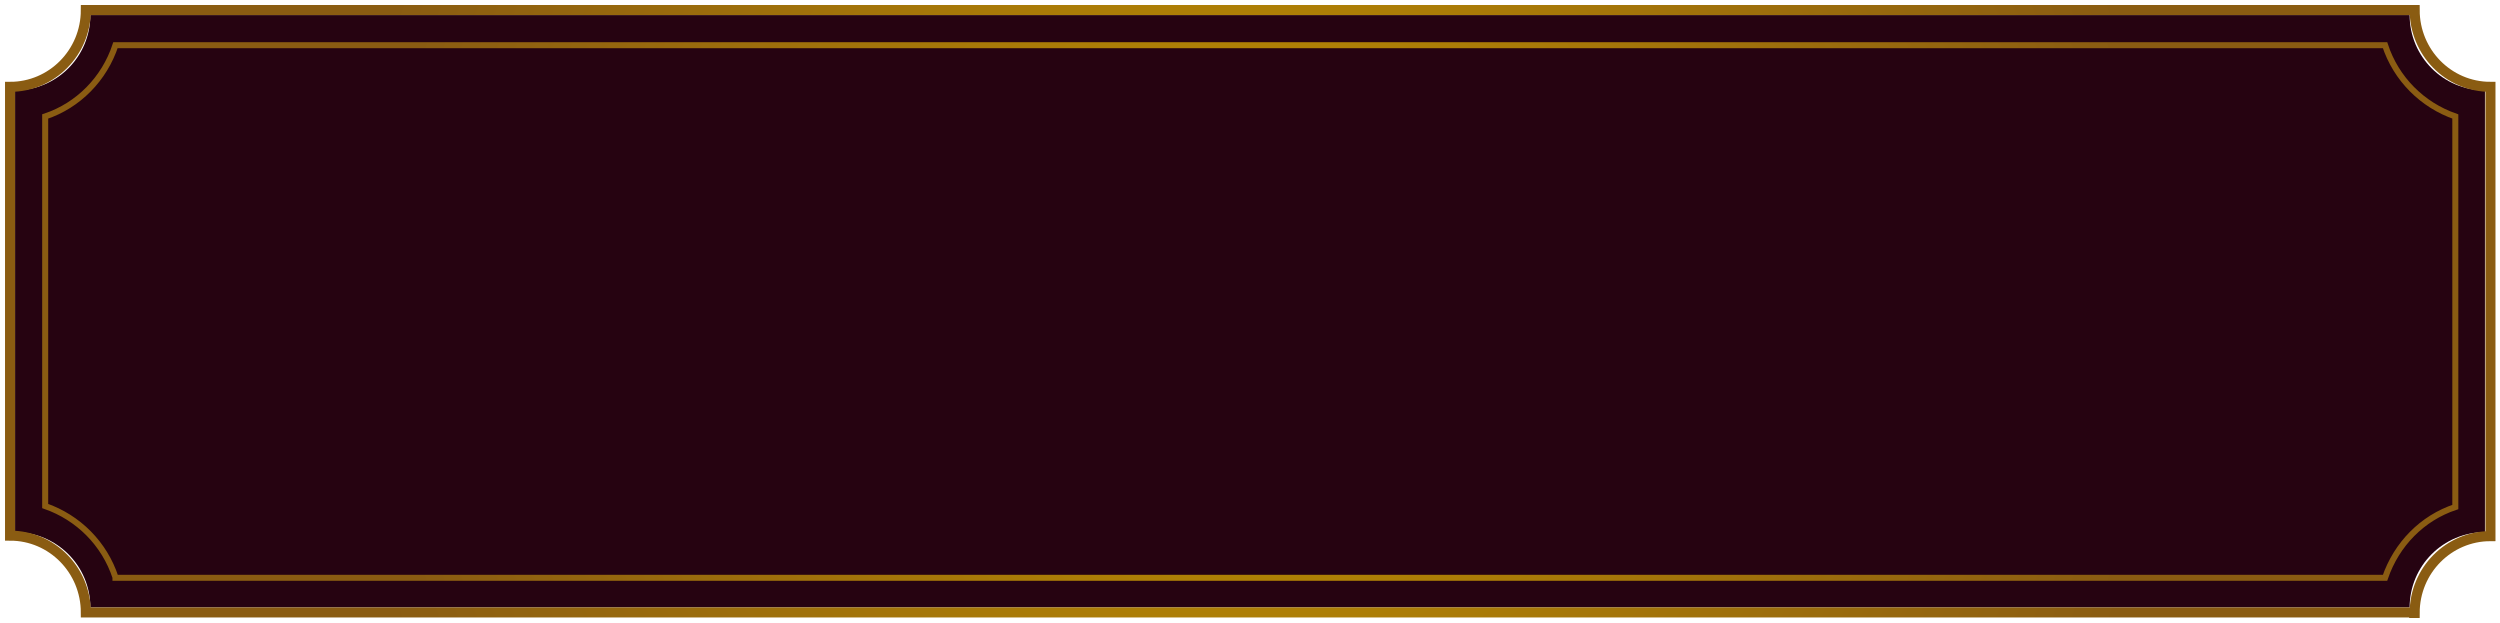
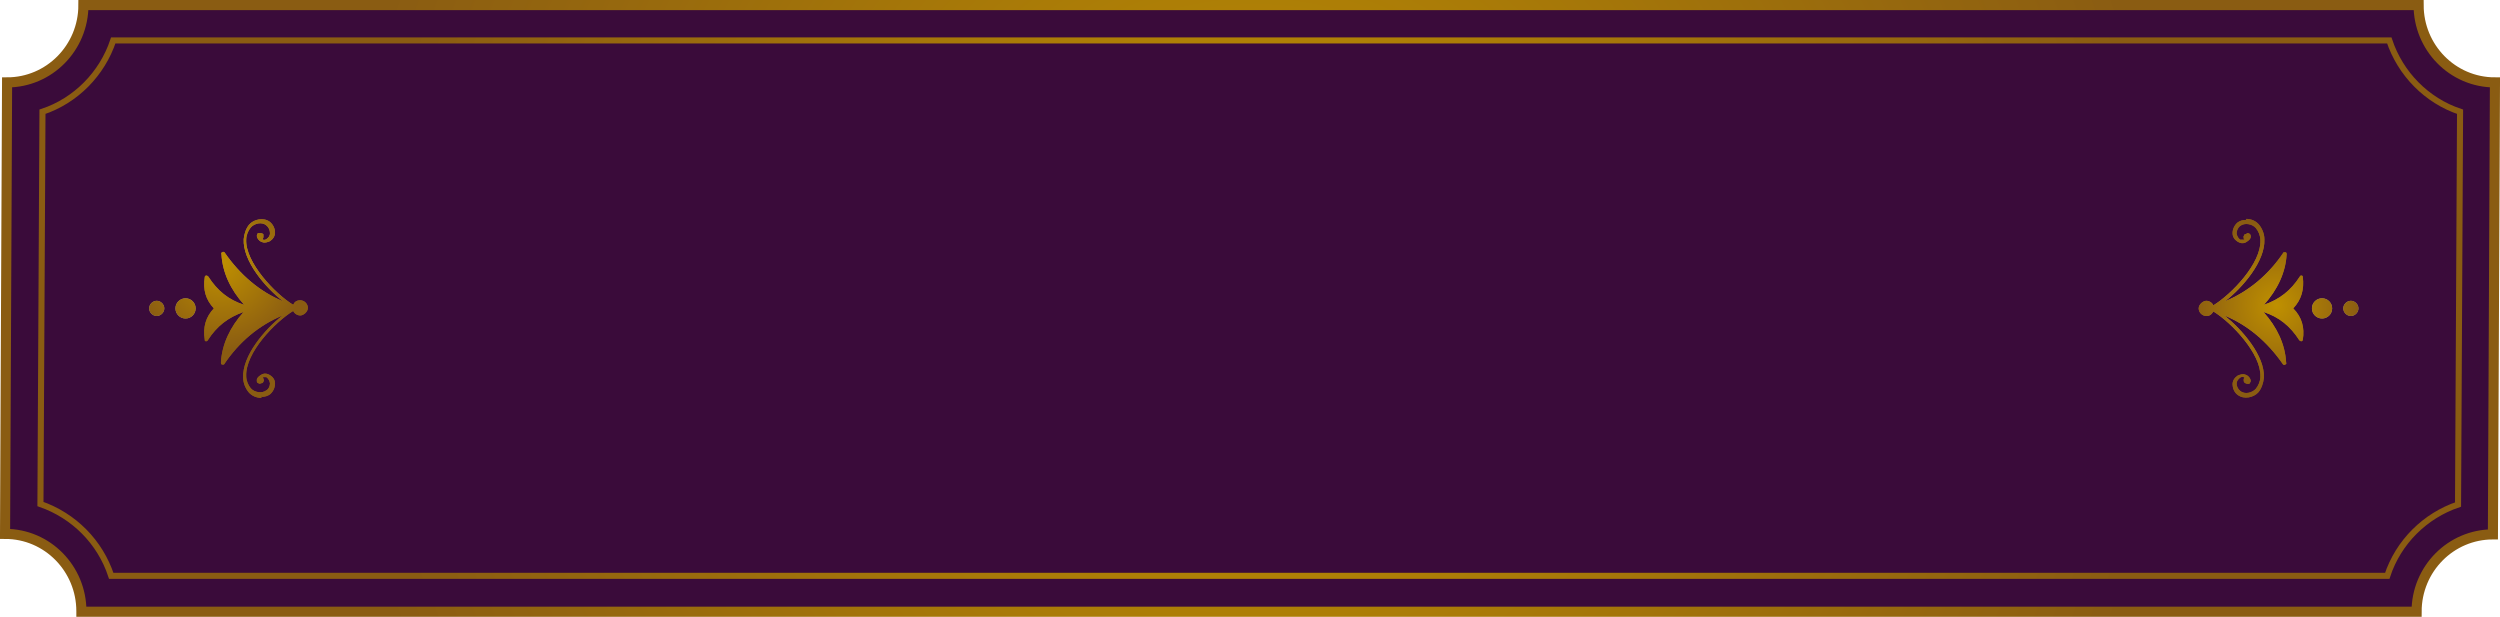
- <svg xmlns="http://www.w3.org/2000/svg" xmlns:xlink="http://www.w3.org/1999/xlink" id="_レイヤー_1" version="1.1" viewBox="0 0 498 124">
+ <svg xmlns="http://www.w3.org/2000/svg" xmlns:xlink="http://www.w3.org/1999/xlink" id="_レイヤー_2" version="1.1" viewBox="0 0 494.5 122">
  <defs>
    <style>
      .st0 {
-         stroke: url(#_名称未設定グラデーション1);
+         fill: #a39578;
+       }
+ 
+       .st0, .st1, .st2 {
+         fill-rule: evenodd;
+       }
+ 
+       .st3 {
+         stroke: url(#_名称未設定グラデーション_2);
        stroke-width: 1.2px;
      }

-       .st0, .st1 {
+       .st3, .st4 {
        fill: none;
        stroke-miterlimit: 10;
      }

-       .st2 {
-         fill: #260311;
+       .st5 {
+         fill: #3a0b3a;
+       }
+ 
+       .st6 {
+         fill: url(#_名称未設定グラデーション13);
+       }
+ 
+       .st7 {
+         fill: url(#_名称未設定グラデーション14);
+       }
+ 
+       .st8 {
+         fill: url(#_名称未設定グラデーション15);
+       }
+ 
+       .st9 {
+         fill: url(#_名称未設定グラデーション16);
+       }
+ 
+       .st10 {
+         fill: url(#_名称未設定グラデーション10);
+       }
+ 
+       .st11 {
+         fill: url(#_名称未設定グラデーション11);
+       }
+ 
+       .st12 {
+         fill: url(#_名称未設定グラデーション12);
+       }
+ 
+       .st13 {
+         fill: url(#_名称未設定グラデーション6);
+       }
+ 
+       .st14 {
+         fill: url(#_名称未設定グラデーション4);
+       }
+ 
+       .st15 {
+         fill: url(#_名称未設定グラデーション5);
+       }
+ 
+       .st16 {
+         fill: url(#_名称未設定グラデーション7);
+       }
+ 
+       .st17 {
+         fill: url(#_名称未設定グラデーション3);
+       }
+ 
+       .st18 {
+         fill: url(#_名称未設定グラデーション8);
+       }
+ 
+       .st19 {
+         fill: url(#_名称未設定グラデーション9);
+       }
+ 
+       .st20 {
+         fill: url(#_名称未設定グラデーション2);
+       }
+ 
+       .st21 {
+         fill: url(#_名称未設定グラデーション1);
+       }
+ 
+       .st4 {
+         stroke: url(#_名称未設定グラデーション);
+         stroke-width: 2px;
      }

      .st1 {
-         stroke: url(#_名称未設定グラデーション);
-         stroke-width: 2px;
+         fill: url(#_名称未設定グラデーション_121);
+       }
+ 
+       .st2 {
+         fill: url(#_名称未設定グラデーション_12);
      }
    </style>
-     <radialGradient id="_名称未設定グラデーション" data-name="名称未設定グラデーション" cx="250.1" cy="-1972" fx="250.1" fy="-1972" r="182.1" gradientTransform="translate(0 -1909.5) scale(1 -1)" gradientUnits="userSpaceOnUse">
+     <radialGradient id="_名称未設定グラデーション" data-name="名称未設定グラデーション" cx="248.3" cy="4130.2" fx="248.3" fy="4130.2" r="181.4" gradientTransform="translate(0 -4069.5)" gradientUnits="userSpaceOnUse">
      <stop offset="0" stop-color="#bf9000" />
      <stop offset="1" stop-color="#8a5c12" />
    </radialGradient>
-     <radialGradient id="_名称未設定グラデーション1" data-name="名称未設定グラデーション" cx="250.1" cy="61.6" fx="250.1" fy="61.6" r="177.4" gradientTransform="translate(2.3 .6)" xlink:href="#_名称未設定グラデーション" />
+     <radialGradient id="_名称未設定グラデーション_2" data-name="名称未設定グラデーション 2" cx="213.8" cy="2046.3" fx="213.8" fy="2046.3" r="176.8" gradientTransform="translate(36.5 -1985.7)" gradientUnits="userSpaceOnUse">
+       <stop offset="0" stop-color="#bf9000" />
+       <stop offset="1" stop-color="#8a5c12" />
+     </radialGradient>
+     <radialGradient id="_名称未設定グラデーション_12" data-name="名称未設定グラデーション 12" cx="-43.1" cy="1930.2" fx="-43.1" fy="1930.2" r="14.9" gradientTransform="translate(92.4 -1878.2)" gradientUnits="userSpaceOnUse">
+       <stop offset="0" stop-color="#b8905c" />
+       <stop offset="1" stop-color="#8a5c12" />
+     </radialGradient>
+     <radialGradient id="_名称未設定グラデーション1" data-name="名称未設定グラデーション" cx="-48.8" cy="1930.2" fx="-48.8" fy="1930.2" r="17.3" gradientTransform="translate(92.4 -1878.2)" xlink:href="#_名称未設定グラデーション" />
+     <radialGradient id="_名称未設定グラデーション2" data-name="名称未設定グラデーション" cx="-48.8" cy="1930.2" fx="-48.8" fy="1930.2" r="17.3" gradientTransform="translate(92.4 -1878.2)" xlink:href="#_名称未設定グラデーション" />
+     <radialGradient id="_名称未設定グラデーション3" data-name="名称未設定グラデーション" cx="-48.8" cy="1930.2" fx="-48.8" fy="1930.2" r="17.3" gradientTransform="translate(92.4 -1878.2)" xlink:href="#_名称未設定グラデーション" />
+     <radialGradient id="_名称未設定グラデーション4" data-name="名称未設定グラデーション" cx="-48.8" cy="1930.2" fx="-48.8" fy="1930.2" r="17.3" gradientTransform="translate(92.4 -1878.2)" xlink:href="#_名称未設定グラデーション" />
+     <radialGradient id="_名称未設定グラデーション5" data-name="名称未設定グラデーション" cx="-48.8" cy="1930.2" fx="-48.8" fy="1930.2" r="17.3" gradientTransform="translate(92.4 -1878.2)" xlink:href="#_名称未設定グラデーション" />
+     <radialGradient id="_名称未設定グラデーション6" data-name="名称未設定グラデーション" cx="-48.8" cy="1930.2" fx="-48.8" fy="1930.2" r="17.3" gradientTransform="translate(92.4 -1878.2)" xlink:href="#_名称未設定グラデーション" />
+     <radialGradient id="_名称未設定グラデーション7" data-name="名称未設定グラデーション" cx="-48.8" cy="1930.2" fx="-48.8" fy="1930.2" r="17.3" gradientTransform="translate(92.4 -1878.2)" xlink:href="#_名称未設定グラデーション" />
+     <radialGradient id="_名称未設定グラデーション8" data-name="名称未設定グラデーション" cx="-48.8" cy="1930.2" fx="-48.8" fy="1930.2" r="17.3" gradientTransform="translate(92.4 -1878.2)" xlink:href="#_名称未設定グラデーション" />
+     <radialGradient id="_名称未設定グラデーション_121" data-name="名称未設定グラデーション 12" cx="1287.5" cy="8702.6" fx="1287.5" fy="8702.6" r="14.9" gradientTransform="translate(1683.218 8431.468) rotate(-180) scale(.9619)" xlink:href="#_名称未設定グラデーション_12" />
+     <radialGradient id="_名称未設定グラデーション9" data-name="名称未設定グラデーション" cx="1281.8" cy="8702.6" fx="1281.8" fy="8702.6" r="17.3" gradientTransform="translate(1683.218 8431.468) rotate(-180) scale(.9619)" xlink:href="#_名称未設定グラデーション" />
+     <radialGradient id="_名称未設定グラデーション10" data-name="名称未設定グラデーション" cx="1281.8" cy="8702.6" fx="1281.8" fy="8702.6" r="17.3" gradientTransform="translate(1683.218 8431.468) rotate(-180) scale(.9619)" xlink:href="#_名称未設定グラデーション" />
+     <radialGradient id="_名称未設定グラデーション11" data-name="名称未設定グラデーション" cx="1281.8" cy="8702.6" fx="1281.8" fy="8702.6" r="17.3" gradientTransform="translate(1683.218 8431.468) rotate(-180) scale(.9619)" xlink:href="#_名称未設定グラデーション" />
+     <radialGradient id="_名称未設定グラデーション12" data-name="名称未設定グラデーション" cx="1281.8" cy="8702.6" fx="1281.8" fy="8702.6" r="17.3" gradientTransform="translate(1683.218 8431.468) rotate(-180) scale(.9619)" xlink:href="#_名称未設定グラデーション" />
+     <radialGradient id="_名称未設定グラデーション13" data-name="名称未設定グラデーション" cx="1281.8" cy="8702.6" fx="1281.8" fy="8702.6" r="17.3" gradientTransform="translate(1683.218 8431.468) rotate(-180) scale(.9619)" xlink:href="#_名称未設定グラデーション" />
+     <radialGradient id="_名称未設定グラデーション14" data-name="名称未設定グラデーション" cx="1281.8" cy="8702.6" fx="1281.8" fy="8702.6" r="17.3" gradientTransform="translate(1683.218 8431.468) rotate(-180) scale(.9619)" xlink:href="#_名称未設定グラデーション" />
+     <radialGradient id="_名称未設定グラデーション15" data-name="名称未設定グラデーション" cx="1281.8" cy="8702.6" fx="1281.8" fy="8702.6" r="17.3" gradientTransform="translate(1683.218 8431.468) rotate(-180) scale(.9619)" xlink:href="#_名称未設定グラデーション" />
+     <radialGradient id="_名称未設定グラデーション16" data-name="名称未設定グラデーション" cx="1281.8" cy="8702.6" fx="1281.8" fy="8702.6" r="17.3" gradientTransform="translate(1683.218 8431.468) rotate(-180) scale(.9619)" xlink:href="#_名称未設定グラデーション" />
  </defs>
-   <path class="st2" d="M480,121H18c0-8.3-6.7-15-15-15V18c8.3,0,15-6.7,15-15h462c0,8.3,6.7,15,15,15v88c-8.3,0-15,6.7-15,15Z" />
-   <path class="st1" d="M480.9,122H17.1c0-8.4-6.7-15.3-15.1-15.3V17.3c8.3,0,15.1-6.8,15.1-15.3h463.9c0,8.4,6.7,15.3,15.1,15.3v89.5c-8.3,0-15.1,6.8-15.1,15.3h-.1Z" vector-effect="non-scaling-stroke" />
-   <path class="st0" d="M23,115c-2.2-6.7-7.4-11.9-14-14.2V23.2c6.6-2.2,11.8-7.5,14-14.2h452.1c2.2,6.7,7.4,11.9,14,14.2v77.8c-6.6,2.2-11.7,7.4-14,14.1H23Z" />
+   <g id="_編成">
+     <g id="_元に戻す">
+       <path class="st5" d="M478,120.9H16c0-8.3-6.7-15-15-15l.4-89.9c8.3,0,15-6.7,15-15h462c0,8.3,6.7,15,15,15l-.4,89.9c-8.3,0-15,6.7-15,15h0Z" />
+       <path class="st4" d="M16.1,120.9c0-8.4-6.7-15.3-15.1-15.3l.4-89.3c8.3,0,15.1-6.8,15.1-15.3h461.9c0,8.4,6.7,15.3,15.1,15.3l-.4,89.4c-8.3,0-15.1,6.8-15.1,15.3H16.1Z" vector-effect="non-scaling-stroke" />
+       <path class="st3" d="M22,113.9c-2.2-6.7-7.4-11.9-14-14.2l.4-77.6c6.6-2.2,11.8-7.5,14-14.1h450.2c2.2,6.6,7.4,11.9,14,14.1l-.4,77.7c-6.5,2.2-11.8,7.4-14,14.1H22Z" />
+       <g>
+         <g>
+           <g>
+             <path class="st0" d="M44.7,51.6c3.4,4.5,7.7,7.7,12.6,9.4-4.9,1.7-9.2,4.9-12.6,9.4.5-3.3,2.3-6.4,5.1-9.1h0c-2.8-2.8-4.5-6-5.1-9.2h0v-.4h0Z" />
+             <path class="st0" d="M41.2,55.9h0c0,1.9.6,3.5,2,4.8,0,0,0,.2,0,.3s0,.2,0,.3c-1.4,1.3-2,2.9-2,4.8,1.8-2.5,4.1-4.1,7-5.1-3-1-5.2-2.6-7-5.1h0Z" />
+             <path class="st0" d="M36.7,59.7c.7,0,1.3.6,1.3,1.3s-.6,1.3-1.3,1.3-1.3-.6-1.3-1.3.6-1.3,1.3-1.3h0Z" />
+             <path class="st0" d="M36.7,63c1.1,0,2-.9,2-2s-.9-2-2-2-2,.9-2,2,.9,2,2,2h0Z" />
+             <path class="st0" d="M31,60.2c.4,0,.8.3.8.8s-.3.8-.8.8-.8-.3-.8-.8.3-.8.8-.8h0Z" />
+             <path class="st0" d="M31,62.5c.8,0,1.5-.7,1.5-1.5s-.7-1.5-1.5-1.5-1.5.7-1.5,1.5.7,1.5,1.5,1.5h0Z" />
+             <path class="st0" d="M59,61.4c-.2-.2-.2-.5,0-.8,0-.2.4-.4.7-.4s.8.3.8.8-.3.8-.8.8-.5,0-.6-.3h-.1Z" />
+             <path class="st2" d="M51.8,78.5c.6,0,1.2-.2,1.6-.5.6-.5,1-1.3,1-2.1s-.4-1.3-1-1.7c-.5-.3-1-.4-1.5-.2-.4.2-1.2.7-1.1,1.3,0,.2,0,.4.3.5s.3.2.5,0c.2,0,.4,0,.5-.3s.2-.3,0-.5c0-.2,0-.3-.2-.4h0c.3,0,.6,0,.8,0,.4.3.6.7.7,1.2,0,.5-.2,1.1-.7,1.4-.9.7-2.4.4-3.1-.4-.5-.6-.9-1.5-.9-2.4-.2-4.6,5.7-10.7,9.3-12.9.2.5.8.9,1.4.9s1.5-.7,1.5-1.5-.7-1.5-1.5-1.5-1.2.4-1.4.9c-3.6-2.2-9.5-8.4-9.3-12.9,0-.9.4-1.8.9-2.4.7-.8,2.2-1.2,3.1-.4.4.3.7.9.7,1.5s-.3.9-.7,1.2c-.3.2-.6.2-.8,0h0s.2-.2.2-.4,0-.4,0-.5c0-.2-.3-.2-.5-.3-.2,0-.4,0-.5,0-.2,0-.2.3-.3.5,0,.6.6,1.2,1.1,1.3.5.2,1,0,1.5-.2.6-.4,1-1,1-1.7s-.3-1.5-1-2.1c-1.3-1-3.2-.5-4.1.5-.6.7-1,1.8-1.1,2.9-.2,4.3,4.2,9.5,7.8,12.3-4.6-1.9-8.5-5.2-11.6-9.7,0,0-.3-.2-.4,0-.2,0-.3.2-.2.4.2,3.6,1.8,7,4.5,10-3.1-1-5.3-2.8-7.1-5.6,0,0-.2-.2-.4-.2s-.3.2-.3.3c-.4,2.5.2,4.5,1.8,6.2-1.6,1.7-2.2,3.7-1.8,6.2,0,.2,0,.3.3.3h0c0,0,.2,0,.3-.2,1.8-2.8,4-4.5,7.1-5.6-2.7,3-4.3,6.4-4.5,10,0,.2,0,.3.2.4.2,0,.3,0,.4,0,3-4.5,7-7.8,11.6-9.7-3.6,2.8-8,8-7.8,12.3,0,1.1.5,2.2,1.1,2.9.6.7,1.5,1.1,2.5,1.1h0v-.4Z" />
+           </g>
+           <g>
+             <path class="st21" d="M44.7,51.6c3.4,4.5,7.7,7.7,12.6,9.4-4.9,1.7-9.2,4.9-12.6,9.4.5-3.3,2.3-6.4,5.1-9.1h0c-2.8-2.8-4.5-6-5.1-9.2h0v-.4h0Z" />
+             <path class="st20" d="M41.2,55.9h0c0,1.9.6,3.5,2,4.8,0,0,0,.2,0,.3s0,.2,0,.3c-1.4,1.3-2,2.9-2,4.8,1.8-2.5,4.1-4.1,7-5.1-3-1-5.2-2.6-7-5.1h0Z" />
+             <path class="st17" d="M36.7,59.7c.7,0,1.3.6,1.3,1.3s-.6,1.3-1.3,1.3-1.3-.6-1.3-1.3.6-1.3,1.3-1.3h0Z" />
+             <path class="st14" d="M36.7,63c1.1,0,2-.9,2-2s-.9-2-2-2-2,.9-2,2,.9,2,2,2h0Z" />
+             <path class="st15" d="M31,60.2c.4,0,.8.3.8.8s-.3.8-.8.8-.8-.3-.8-.8.3-.8.8-.8h0Z" />
+             <path class="st13" d="M31,62.5c.8,0,1.5-.7,1.5-1.5s-.7-1.5-1.5-1.5-1.5.7-1.5,1.5.7,1.5,1.5,1.5h0Z" />
+             <path class="st16" d="M59,61.4c-.2-.2-.2-.5,0-.8,0-.2.4-.4.7-.4s.8.3.8.8-.3.8-.8.8-.5,0-.6-.3h-.1Z" />
+             <path class="st18" d="M51.8,78.5c.6,0,1.2-.2,1.6-.5.6-.5,1-1.3,1-2.1s-.4-1.3-1-1.7c-.5-.3-1-.4-1.5-.2-.4.2-1.2.7-1.1,1.3,0,.2,0,.4.3.5s.3.2.5,0c.2,0,.4,0,.5-.3s.2-.3,0-.5c0-.2,0-.3-.2-.4h0c.3,0,.6,0,.8,0,.4.3.6.7.7,1.2,0,.5-.2,1.1-.7,1.4-.9.7-2.4.4-3.1-.4-.5-.6-.9-1.5-.9-2.4-.2-4.6,5.7-10.7,9.3-12.9.2.5.8.9,1.4.9s1.5-.7,1.5-1.5-.7-1.5-1.5-1.5-1.2.4-1.4.9c-3.6-2.2-9.5-8.4-9.3-12.9,0-.9.4-1.8.9-2.4.7-.8,2.2-1.2,3.1-.4.4.3.7.9.7,1.5s-.3.9-.7,1.2c-.3.2-.6.2-.8,0h0s.2-.2.2-.4,0-.4,0-.5c0-.2-.3-.2-.5-.3-.2,0-.4,0-.5,0-.2,0-.2.3-.3.5,0,.6.6,1.2,1.1,1.3.5.2,1,0,1.5-.2.6-.4,1-1,1-1.7s-.3-1.5-1-2.1c-1.3-1-3.2-.5-4.1.5-.6.7-1,1.8-1.1,2.9-.2,4.3,4.2,9.5,7.8,12.3-4.6-1.9-8.5-5.2-11.6-9.7,0,0-.3-.2-.4,0-.2,0-.3.2-.2.4.2,3.6,1.8,7,4.5,10-3.1-1-5.3-2.8-7.1-5.6,0,0-.2-.2-.4-.2s-.3.2-.3.3c-.4,2.5.2,4.5,1.8,6.2-1.6,1.7-2.2,3.7-1.8,6.2,0,.2,0,.3.3.3h0c0,0,.2,0,.3-.2,1.8-2.8,4-4.5,7.1-5.6-2.7,3-4.3,6.4-4.5,10,0,.2,0,.3.2.4.2,0,.3,0,.4,0,3-4.5,7-7.8,11.6-9.7-3.6,2.8-8,8-7.8,12.3,0,1.1.5,2.2,1.1,2.9.6.7,1.5,1.1,2.5,1.1h0v-.4Z" />
+           </g>
+         </g>
+         <g>
+           <g>
+             <path class="st0" d="M451.3,70.4c-3.4-4.5-7.7-7.7-12.6-9.4,4.9-1.7,9.2-4.9,12.6-9.4-.5,3.3-2.3,6.4-5.1,9.1h0c2.8,2.8,4.5,6,5.1,9.2h0v.4h0Z" />
+             <path class="st0" d="M454.8,66.1h0c0-1.9-.6-3.5-2-4.8,0,0-.1-.2-.1-.3s0-.2.1-.3c1.4-1.3,2-2.9,2-4.8-1.8,2.5-4.1,4.1-7,5.1,3,1,5.2,2.6,7,5.1h0Z" />
+             <path class="st0" d="M459.3,62.3c-.7,0-1.3-.6-1.3-1.3s.6-1.3,1.3-1.3,1.3.6,1.3,1.3-.6,1.3-1.3,1.3h0Z" />
+             <path class="st0" d="M459.3,59c-1.1,0-2,.9-2,2s.9,2,2,2,2-.9,2-2-.9-2-2-2h0Z" />
+             <path class="st0" d="M465,61.8c-.4,0-.8-.3-.8-.8s.3-.8.8-.8.8.3.8.8-.3.8-.8.8h0Z" />
+             <path class="st0" d="M465,59.5c-.8,0-1.5.7-1.5,1.5s.7,1.5,1.5,1.5,1.5-.7,1.5-1.5-.7-1.5-1.5-1.5h0Z" />
+             <path class="st0" d="M437,60.6c.1.2.2.5,0,.8-.1.2-.4.4-.7.4s-.8-.3-.8-.8.3-.8.8-.8.5,0,.6.3h.1Z" />
+             <path class="st1" d="M444.2,43.5c-.6,0-1.2.2-1.6.5-.6.5-1,1.3-1,2.1s.4,1.3,1,1.7c.5.3,1,.4,1.5.2.4-.2,1.2-.7,1.1-1.3,0-.2-.1-.4-.3-.5s-.3-.2-.5,0-.4,0-.5.3-.2.3-.1.5c0,.2,0,.3.2.4h0c-.3,0-.6,0-.9,0-.4-.3-.6-.7-.7-1.2,0-.5.2-1.1.7-1.5.9-.7,2.4-.4,3.1.4.5.6.9,1.5.9,2.4.2,4.6-5.7,10.7-9.3,12.9-.2-.5-.8-.9-1.4-.9s-1.5.7-1.5,1.5.7,1.5,1.5,1.5,1.1-.4,1.4-.9c3.6,2.2,9.5,8.4,9.3,12.9,0,.9-.4,1.8-.9,2.4-.7.8-2.2,1.2-3.1.4-.4-.3-.7-.9-.7-1.4s.3-.9.7-1.2c.3-.2.6-.2.9,0h0c-.1,0-.2.2-.2.4s0,.4.1.5c.1.2.3.2.5.3s.4,0,.5,0,.2-.3.3-.5c0-.6-.6-1.2-1.1-1.3-.5-.2-1,0-1.5.2-.6.4-1,1-1,1.7s.3,1.6,1,2.1c1.3,1,3.2.5,4.1-.5.6-.7,1-1.8,1.1-2.9.2-4.3-4.2-9.4-7.8-12.3,4.6,1.9,8.5,5.2,11.6,9.7,0,0,.3.2.4,0,.2,0,.3-.2.2-.4-.2-3.6-1.8-7-4.5-10,3.1,1,5.3,2.8,7.1,5.6,0,0,.2.2.4.2s.3-.2.3-.3c.4-2.4-.2-4.5-1.9-6.2,1.6-1.7,2.2-3.7,1.9-6.2,0-.2-.1-.3-.3-.3h0c-.1,0-.2,0-.3.2-1.8,2.8-4,4.5-7.1,5.6,2.7-3,4.3-6.4,4.5-10,0-.2,0-.3-.2-.4-.1,0-.3,0-.4,0-3,4.5-7,7.8-11.6,9.7,3.6-2.8,8-8,7.8-12.3,0-1.1-.5-2.2-1.1-2.9s-1.5-1.1-2.5-1.1h0v.4Z" />
+           </g>
+           <g>
+             <path class="st19" d="M451.3,70.4c-3.4-4.5-7.7-7.7-12.6-9.4,4.9-1.7,9.2-4.9,12.6-9.4-.5,3.3-2.3,6.4-5.1,9.1h0c2.8,2.8,4.5,6,5.1,9.2h0v.4h0Z" />
+             <path class="st10" d="M454.8,66.1h0c0-1.9-.6-3.5-2-4.8,0,0-.1-.2-.1-.3s0-.2.1-.3c1.4-1.3,2-2.9,2-4.8-1.8,2.5-4.1,4.1-7,5.1,3,1,5.2,2.6,7,5.1h0Z" />
+             <path class="st11" d="M459.3,62.3c-.7,0-1.3-.6-1.3-1.3s.6-1.3,1.3-1.3,1.3.6,1.3,1.3-.6,1.3-1.3,1.3h0Z" />
+             <path class="st12" d="M459.3,59c-1.1,0-2,.9-2,2s.9,2,2,2,2-.9,2-2-.9-2-2-2h0Z" />
+             <path class="st6" d="M465,61.8c-.4,0-.8-.3-.8-.8s.3-.8.8-.8.8.3.8.8-.3.8-.8.8h0Z" />
+             <path class="st7" d="M465,59.5c-.8,0-1.5.7-1.5,1.5s.7,1.5,1.5,1.5,1.5-.7,1.5-1.5-.7-1.5-1.5-1.5h0Z" />
+             <path class="st8" d="M437,60.6c.1.2.2.5,0,.8-.1.2-.4.4-.7.4s-.8-.3-.8-.8.3-.8.8-.8.5,0,.6.3h.1Z" />
+             <path class="st9" d="M444.2,43.5c-.6,0-1.2.2-1.6.5-.6.5-1,1.3-1,2.1s.4,1.3,1,1.7c.5.3,1,.4,1.5.2.4-.2,1.2-.7,1.1-1.3,0-.2-.1-.4-.3-.5s-.3-.2-.5,0-.4,0-.5.3-.2.3-.1.5c0,.2,0,.3.2.4h0c-.3,0-.6,0-.9,0-.4-.3-.6-.7-.7-1.2,0-.5.2-1.1.7-1.5.9-.7,2.4-.4,3.1.4.5.6.9,1.5.9,2.4.2,4.6-5.7,10.7-9.3,12.9-.2-.5-.8-.9-1.4-.9s-1.5.7-1.5,1.5.7,1.5,1.5,1.5,1.1-.4,1.4-.9c3.6,2.2,9.5,8.4,9.3,12.9,0,.9-.4,1.8-.9,2.4-.7.8-2.2,1.2-3.1.4-.4-.3-.7-.9-.7-1.4s.3-.9.7-1.2c.3-.2.6-.2.9,0h0c-.1,0-.2.2-.2.4s0,.4.1.5c.1.2.3.2.5.3s.4,0,.5,0,.2-.3.3-.5c0-.6-.6-1.2-1.1-1.3-.5-.2-1,0-1.5.2-.6.4-1,1-1,1.7s.3,1.6,1,2.1c1.3,1,3.2.5,4.1-.5.6-.7,1-1.8,1.1-2.9.2-4.3-4.2-9.4-7.8-12.3,4.6,1.9,8.5,5.2,11.6,9.7,0,0,.3.2.4,0,.2,0,.3-.2.2-.4-.2-3.6-1.8-7-4.5-10,3.1,1,5.3,2.8,7.1,5.6,0,0,.2.2.4.2s.3-.2.3-.3c.4-2.4-.2-4.5-1.9-6.2,1.6-1.7,2.2-3.7,1.9-6.2,0-.2-.1-.3-.3-.3h0c-.1,0-.2,0-.3.2-1.8,2.8-4,4.5-7.1,5.6,2.7-3,4.3-6.4,4.5-10,0-.2,0-.3-.2-.4-.1,0-.3,0-.4,0-3,4.5-7,7.8-11.6,9.7,3.6-2.8,8-8,7.8-12.3,0-1.1-.5-2.2-1.1-2.9s-1.5-1.1-2.5-1.1h0v.4Z" />
+           </g>
+         </g>
+       </g>
+     </g>
+   </g>
</svg>
